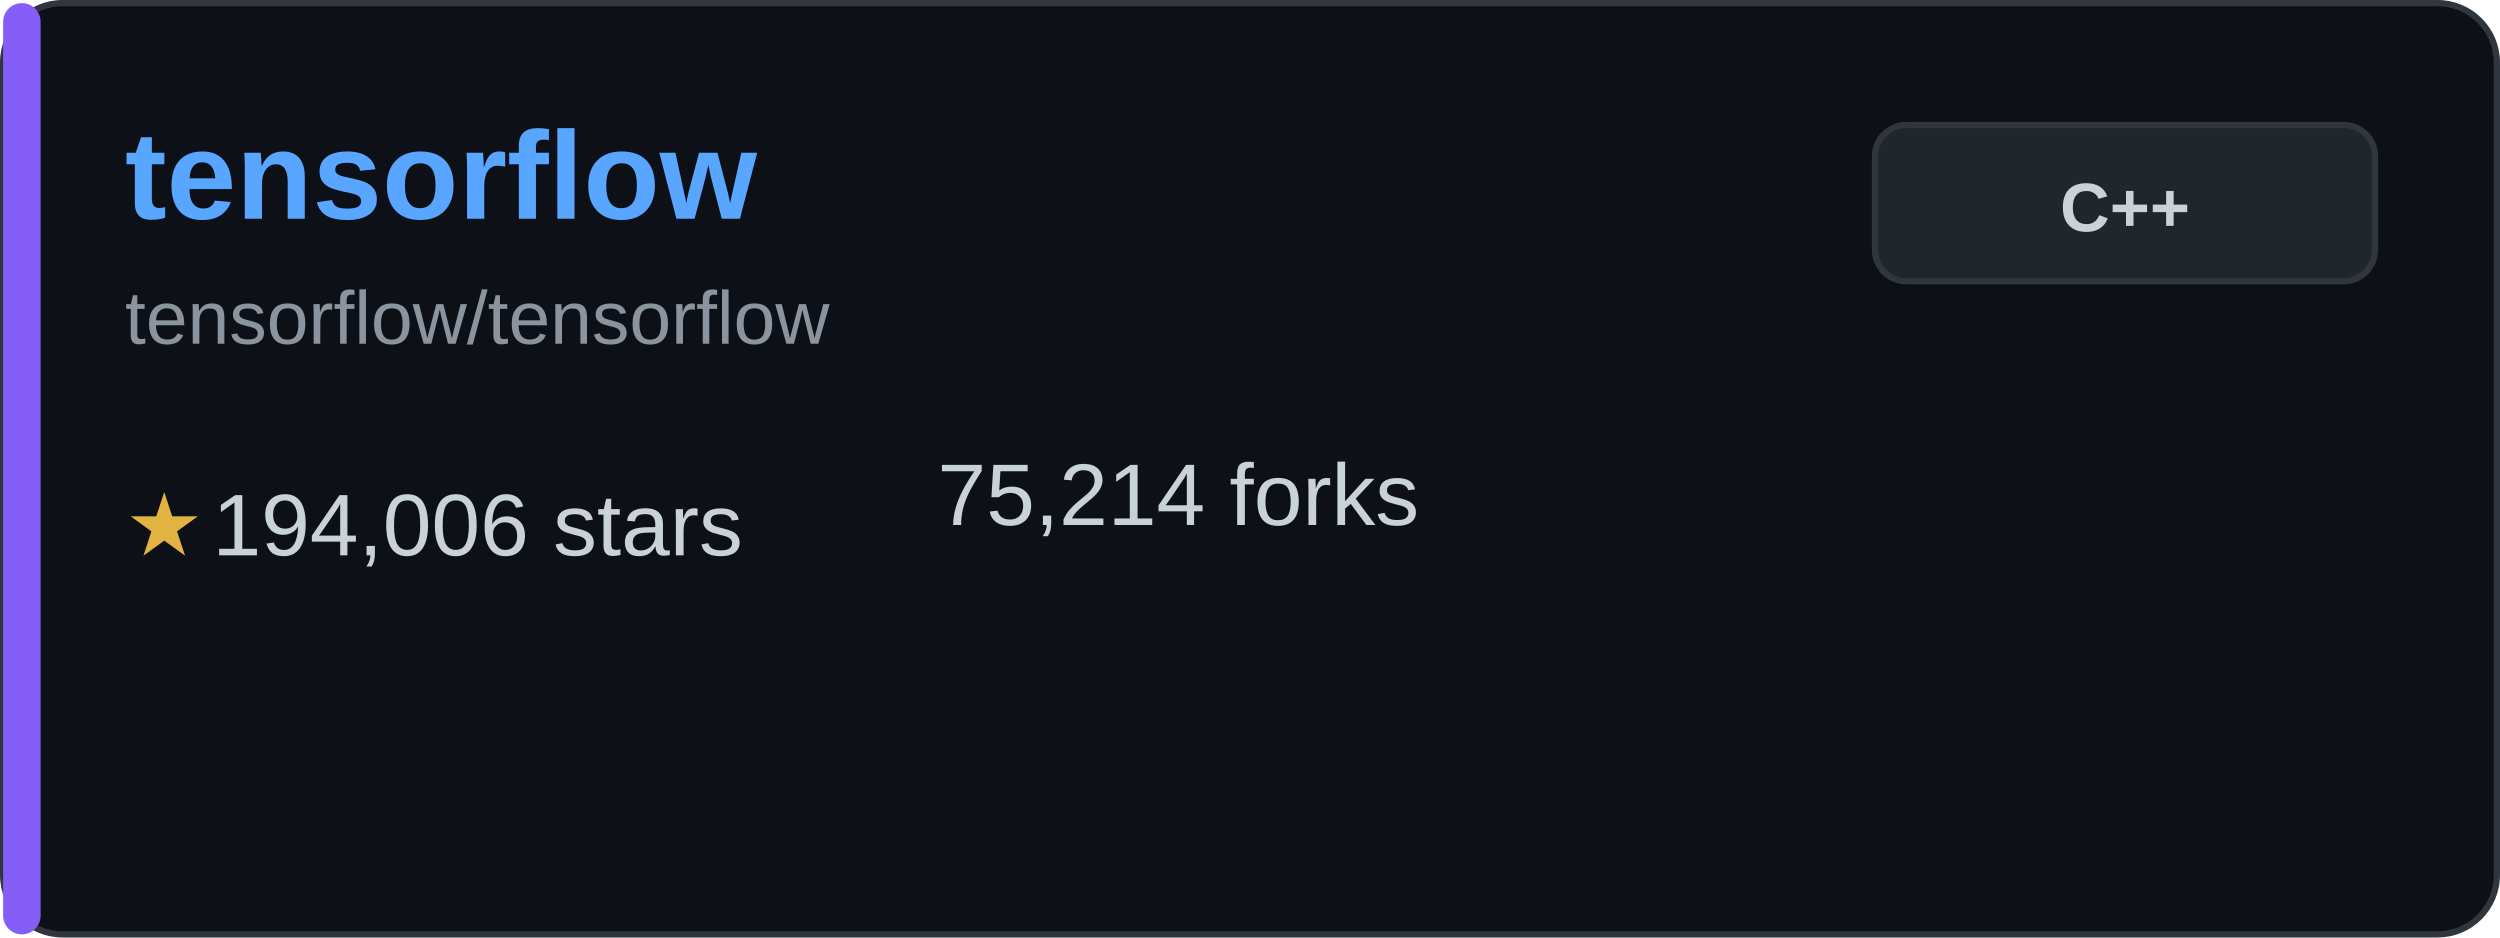
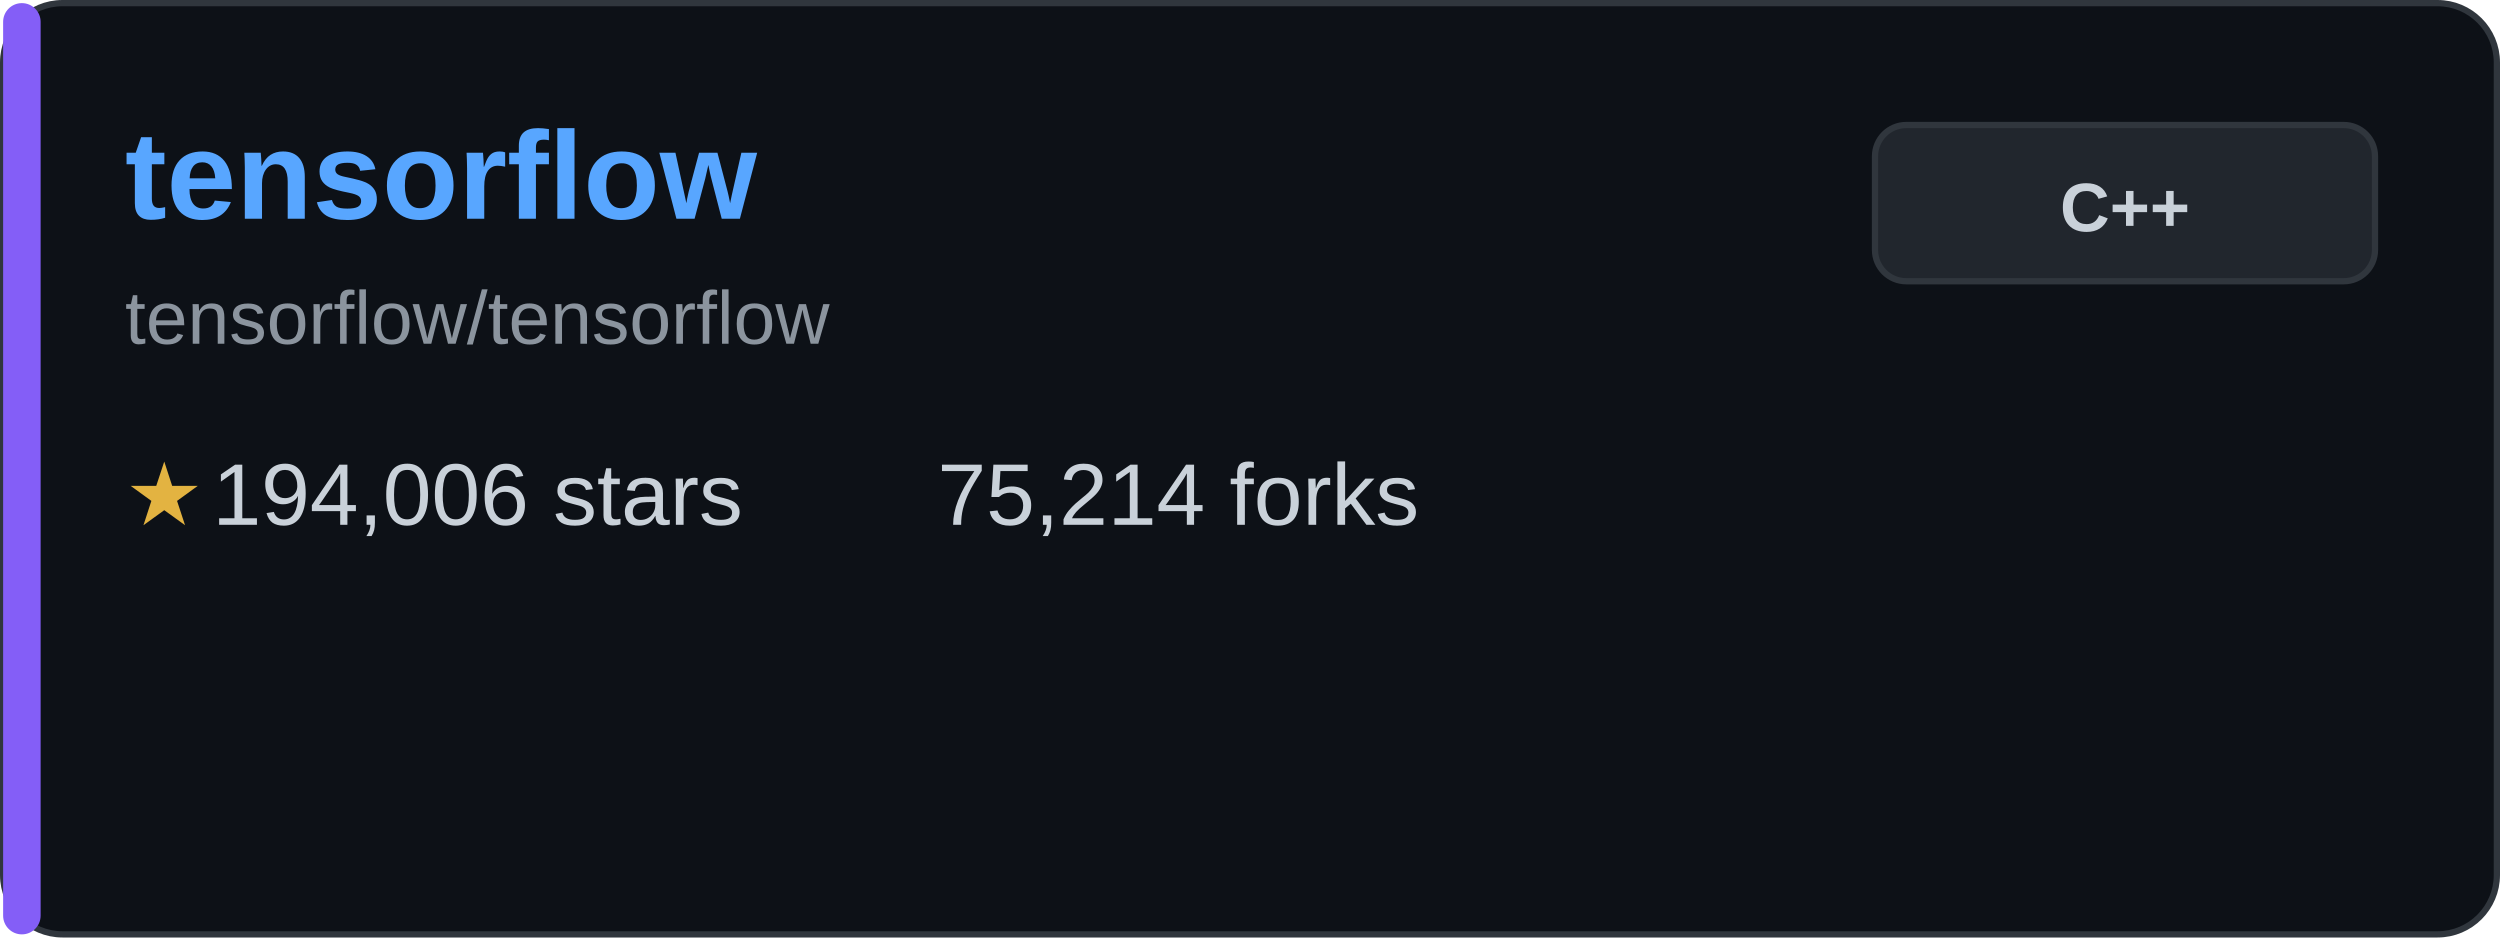
<svg xmlns="http://www.w3.org/2000/svg" width="400" height="150" viewBox="0 0 400 150" fill="none">
  <rect x="0.5" y="0.5" width="399" height="149" rx="9.5" fill="#0d1117" stroke="#30363d" />
  <rect x="0.5" y="0.5" width="6" height="149" rx="3" fill="#845ef7" />
  <text x="20" y="35" font-family="Arial, sans-serif" font-size="20" font-weight="bold" fill="#58a6ff">tensorflow</text>
  <text x="20" y="55" font-family="Arial, sans-serif" font-size="12" fill="#8b949e">tensorflow/tensorflow</text>
  <g transform="translate(20, 80)">
-     <text x="0" y="4" font-family="Arial, sans-serif" font-size="14" fill="#e3b341" dominant-baseline="central">★</text>
-     <text x="14" y="4" font-family="Arial, sans-serif" font-size="14" fill="#c9d1d9" dominant-baseline="central">194,006 stars</text>
+     <text x="0" y="0" font-family="Arial, sans-serif" font-size="14" fill="#e3b341" dominant-baseline="middle">★</text>
+     <text x="14" y="0" font-family="Arial, sans-serif" font-size="14" fill="#c9d1d9" dominant-baseline="middle">194,006 stars</text>
  </g>
  <g transform="translate(150, 80)">
-     <text x="0" y="4" font-family="Arial, sans-serif" font-size="14" fill="#c9d1d9">75,214 forks</text>
+     <text x="0" y="0" font-family="Arial, sans-serif" font-size="14" fill="#c9d1d9" dominant-baseline="middle">75,214 forks</text>
  </g>
  <rect x="300" y="20" width="80" height="25" rx="5" fill="#21262d" stroke="#30363d" />
  <text x="340" y="37" font-family="Arial, sans-serif" font-size="11" font-weight="bold" fill="#c9d1d9" text-anchor="middle">C++</text>
</svg>
